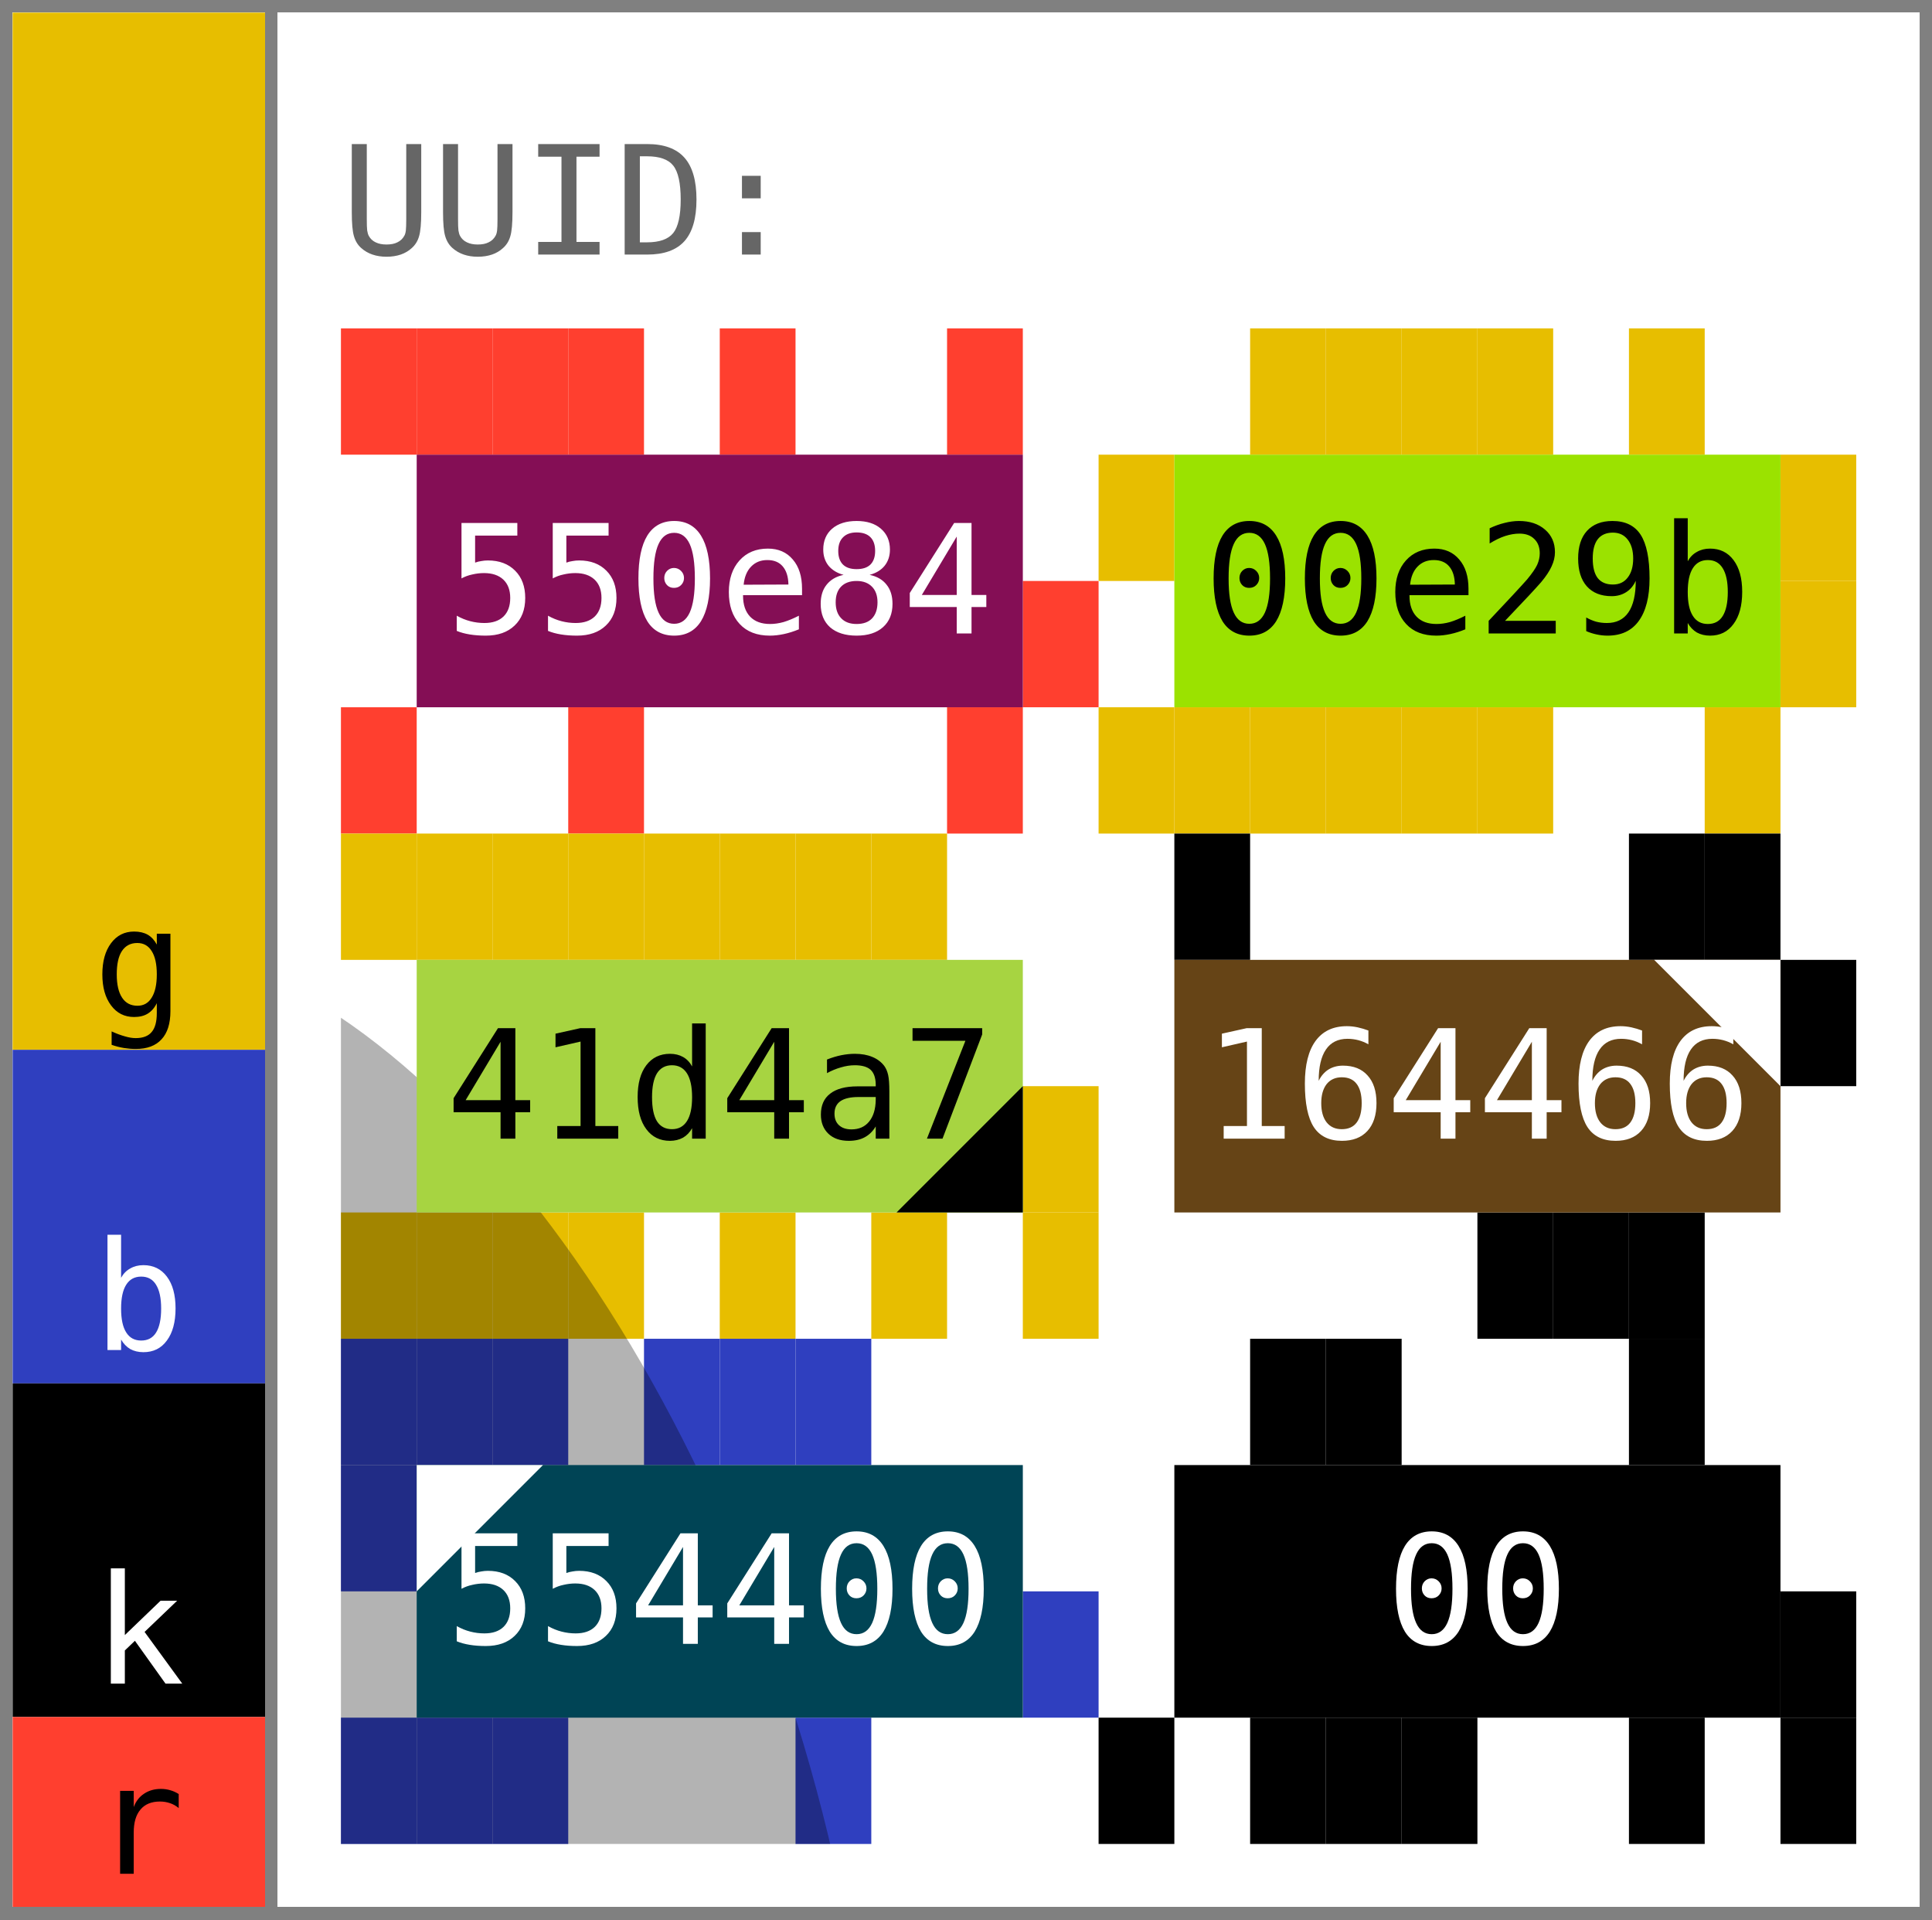
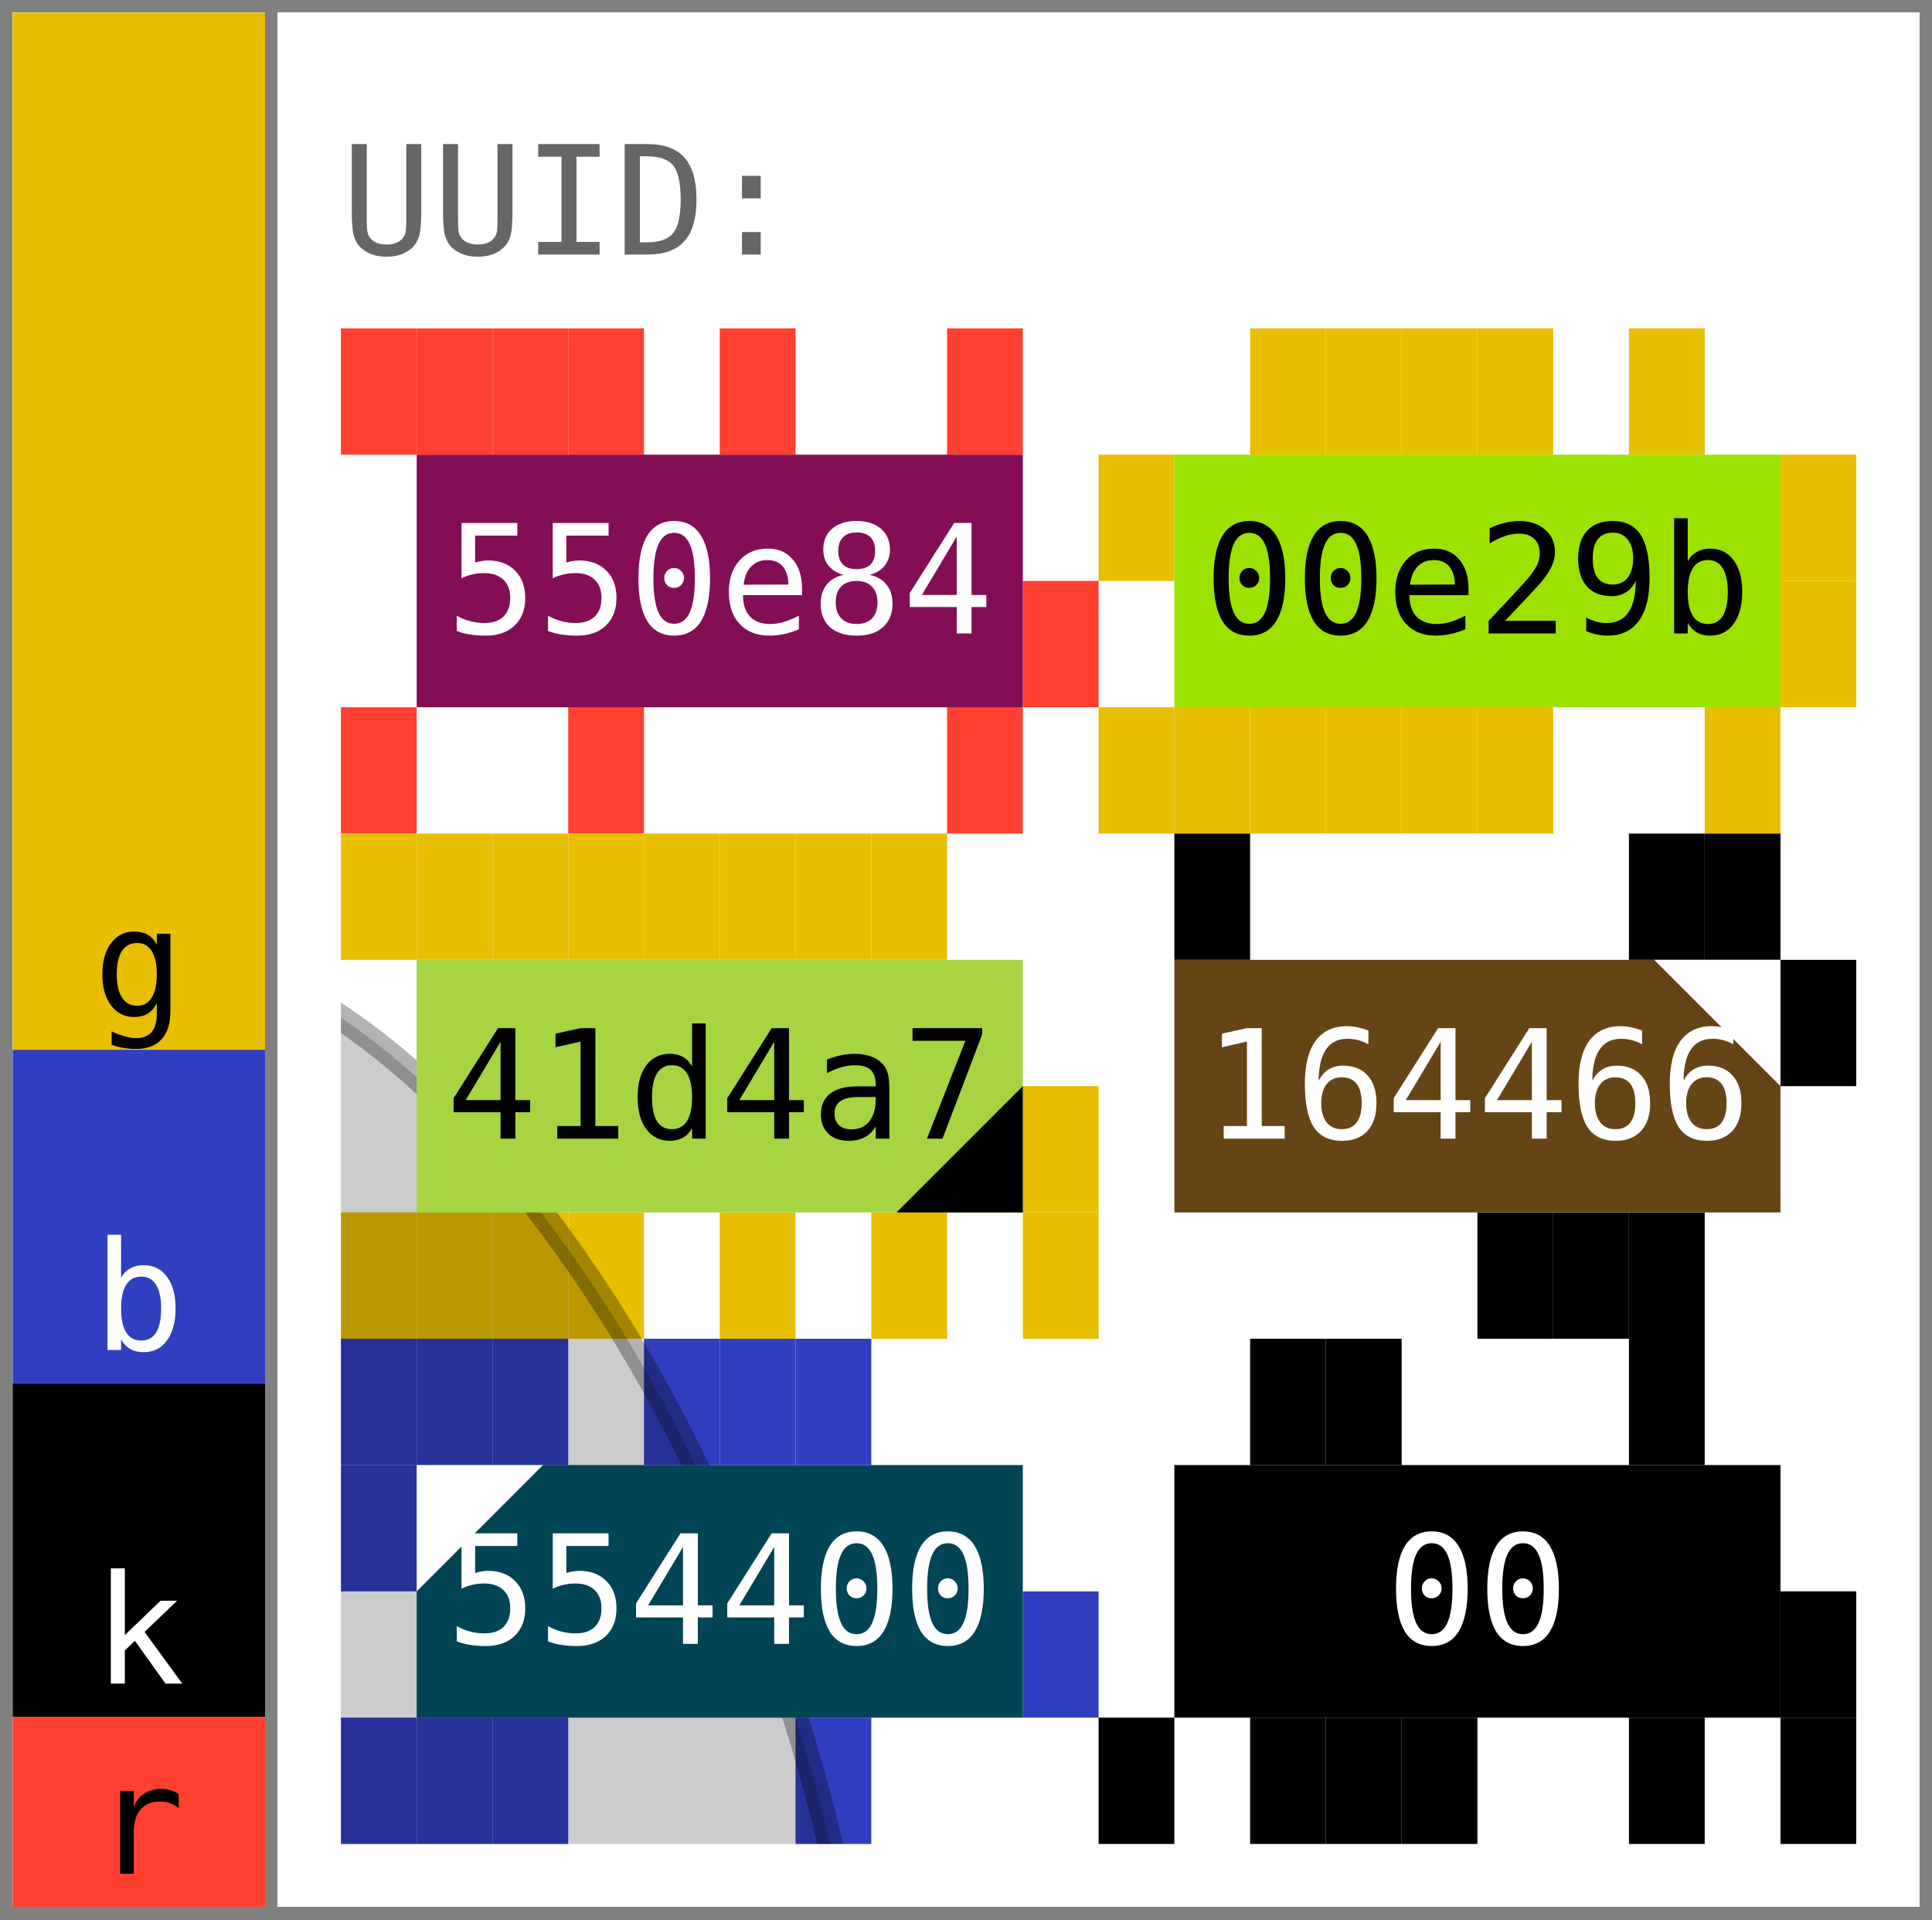
<svg xmlns="http://www.w3.org/2000/svg" width="153.0" height="152.0" viewBox="0 0 153.0 152.0" data-entviz-version="v6" data-entviz-lib="0.6.0" data-input-bytes="36" data-cols="2" data-rows="3">
  <defs>
    <clipPath id="grid-clip-24292fbf2cbc3d58-2x3">
      <rect x="27.0" y="26.0" width="120.0" height="120.0" />
    </clipPath>
  </defs>
  <rect x="0" y="0" width="153.0" height="152.0" fill="#ffffff" />
  <g data-channel="grid">
    <rect x="27.0" y="26.0" width="120.0" height="120.0" fill="#ffffff" />
    <g>
      <rect x="27.0" y="26.0" width="6.0" height="10.0" fill="#ff3f2f" />
      <rect x="33.0" y="26.0" width="6.0" height="10.0" fill="#ff3f2f" />
      <rect x="39.0" y="26.0" width="6.0" height="10.0" fill="#ff3f2f" />
      <rect x="45.0" y="26.0" width="6.0" height="10.0" fill="#ff3f2f" />
      <rect x="57.0" y="26.0" width="6.0" height="10.0" fill="#ff3f2f" />
      <rect x="75.0" y="26.0" width="6.0" height="10.0" fill="#ff3f2f" />
      <rect x="81.0" y="46.0" width="6.0" height="10.0" fill="#ff3f2f" />
      <rect x="75.0" y="56.0" width="6.0" height="10.0" fill="#ff3f2f" />
      <rect x="45.0" y="56.0" width="6.0" height="10.0" fill="#ff3f2f" />
      <rect x="27.0" y="56.0" width="6.0" height="10.0" fill="#ff3f2f" />
      <rect x="99.0" y="26.0" width="6.0" height="10.0" fill="#e7be00" />
      <rect x="105.0" y="26.0" width="6.0" height="10.0" fill="#e7be00" />
      <rect x="111.0" y="26.0" width="6.0" height="10.0" fill="#e7be00" />
      <rect x="117.0" y="26.0" width="6.0" height="10.0" fill="#e7be00" />
      <rect x="129.0" y="26.0" width="6.0" height="10.0" fill="#e7be00" />
      <rect x="141.0" y="36.0" width="6.0" height="10.0" fill="#e7be00" />
      <rect x="141.0" y="46.0" width="6.0" height="10.0" fill="#e7be00" />
      <rect x="135.0" y="56.0" width="6.0" height="10.0" fill="#e7be00" />
      <rect x="117.0" y="56.0" width="6.0" height="10.0" fill="#e7be00" />
      <rect x="111.0" y="56.0" width="6.0" height="10.0" fill="#e7be00" />
      <rect x="105.0" y="56.0" width="6.0" height="10.0" fill="#e7be00" />
      <rect x="99.0" y="56.0" width="6.0" height="10.0" fill="#e7be00" />
      <rect x="93.0" y="56.0" width="6.0" height="10.0" fill="#e7be00" />
      <rect x="87.0" y="56.0" width="6.0" height="10.0" fill="#e7be00" />
      <rect x="87.0" y="36.0" width="6.0" height="10.0" fill="#e7be00" />
      <rect x="27.0" y="66.0" width="6.0" height="10.0" fill="#e7be00" />
      <rect x="33.0" y="66.0" width="6.0" height="10.0" fill="#e7be00" />
      <rect x="39.0" y="66.0" width="6.0" height="10.0" fill="#e7be00" />
      <rect x="45.0" y="66.0" width="6.0" height="10.0" fill="#e7be00" />
      <rect x="51.0" y="66.0" width="6.0" height="10.0" fill="#e7be00" />
      <rect x="57.0" y="66.0" width="6.0" height="10.0" fill="#e7be00" />
      <rect x="63.0" y="66.0" width="6.0" height="10.0" fill="#e7be00" />
      <rect x="69.0" y="66.0" width="6.0" height="10.0" fill="#e7be00" />
      <rect x="81.0" y="86.0" width="6.0" height="10.0" fill="#e7be00" />
      <rect x="81.0" y="96.0" width="6.0" height="10.0" fill="#e7be00" />
      <rect x="69.0" y="96.0" width="6.0" height="10.0" fill="#e7be00" />
      <rect x="57.0" y="96.0" width="6.0" height="10.0" fill="#e7be00" />
      <rect x="45.0" y="96.0" width="6.0" height="10.0" fill="#e7be00" />
      <rect x="39.0" y="96.0" width="6.0" height="10.0" fill="#e7be00" />
      <rect x="33.0" y="96.0" width="6.0" height="10.0" fill="#e7be00" />
      <rect x="27.0" y="96.0" width="6.0" height="10.0" fill="#e7be00" />
      <rect x="93.0" y="66.0" width="6.0" height="10.0" fill="#000000" />
      <rect x="129.0" y="66.0" width="6.0" height="10.0" fill="#000000" />
      <rect x="135.0" y="66.0" width="6.0" height="10.0" fill="#000000" />
      <rect x="141.0" y="76.0" width="6.0" height="10.0" fill="#000000" />
      <rect x="129.0" y="96.0" width="6.0" height="10.0" fill="#000000" />
      <rect x="123.0" y="96.0" width="6.0" height="10.0" fill="#000000" />
      <rect x="117.0" y="96.0" width="6.0" height="10.0" fill="#000000" />
      <rect x="27.0" y="106.0" width="6.0" height="10.0" fill="#2f3fbf" />
      <rect x="33.0" y="106.0" width="6.0" height="10.0" fill="#2f3fbf" />
      <rect x="39.0" y="106.0" width="6.0" height="10.0" fill="#2f3fbf" />
      <rect x="51.0" y="106.0" width="6.0" height="10.0" fill="#2f3fbf" />
      <rect x="57.0" y="106.0" width="6.0" height="10.0" fill="#2f3fbf" />
      <rect x="63.0" y="106.0" width="6.0" height="10.0" fill="#2f3fbf" />
      <rect x="81.0" y="126.0" width="6.0" height="10.0" fill="#2f3fbf" />
      <rect x="63.0" y="136.0" width="6.0" height="10.0" fill="#2f3fbf" />
      <rect x="39.0" y="136.0" width="6.0" height="10.0" fill="#2f3fbf" />
      <rect x="33.0" y="136.0" width="6.0" height="10.0" fill="#2f3fbf" />
      <rect x="27.0" y="136.0" width="6.0" height="10.0" fill="#2f3fbf" />
      <rect x="27.0" y="116.0" width="6.0" height="10.0" fill="#2f3fbf" />
      <rect x="99.0" y="106.0" width="6.0" height="10.0" fill="#000000" />
      <rect x="105.0" y="106.0" width="6.0" height="10.0" fill="#000000" />
      <rect x="129.0" y="106.0" width="6.0" height="10.0" fill="#000000" />
      <rect x="141.0" y="126.0" width="6.0" height="10.0" fill="#000000" />
      <rect x="141.0" y="136.0" width="6.0" height="10.0" fill="#000000" />
      <rect x="129.0" y="136.0" width="6.0" height="10.0" fill="#000000" />
      <rect x="111.0" y="136.0" width="6.0" height="10.0" fill="#000000" />
      <rect x="105.0" y="136.0" width="6.0" height="10.0" fill="#000000" />
      <rect x="99.0" y="136.0" width="6.0" height="10.0" fill="#000000" />
      <rect x="87.0" y="136.0" width="6.0" height="10.0" fill="#000000" />
    </g>
    <g clip-path="url(#grid-clip-24292fbf2cbc3d58-2x3)" data-channel="ellipse" data-ellipse-anchor-x="27.0" data-ellipse-anchor-y="146.0" data-ellipse-rx="73.99165358336032" data-ellipse-ry="37.335238046649714" data-ellipse-rotation-deg="72.0">
-       <ellipse cx="27.0" cy="146.0" rx="73.992" ry="37.335" transform="rotate(72.0 27.0 146.0)" fill="#000000" fill-opacity="0.3" />
+       <ellipse cx="27.0" cy="146.0" rx="73.992" ry="37.335" transform="rotate(72.0 27.0 146.0)" fill="#000000" stroke="#000000" fill-opacity="0.2" stroke-opacity="0.3" stroke-width="2.0" />
    </g>
    <g>
      <g data-channel="cell" data-cell-index="0" data-cell-row="0" data-cell-col="0">
        <rect x="33.0" y="36.0" width="48.0" height="20.0" fill="#840e55" />
        <text x="57.0" y="46.0" fill="#ffffff" style="font-family: &quot;JetBrains Mono&quot;, &quot;Menlo&quot;, &quot;Consolas&quot;, &quot;DejaVu Sans Mono&quot;, &quot;Liberation Mono&quot;, &quot;Roboto Mono&quot;, &quot;Noto Sans Mono&quot;, monospace; font-size: 12.0px;" text-anchor="middle" dominant-baseline="central">550e84</text>
      </g>
      <g data-channel="cell" data-cell-index="1" data-cell-row="0" data-cell-col="1">
        <rect x="93.0" y="36.0" width="48.0" height="20.0" fill="#9be200" />
        <text x="117.0" y="46.0" fill="#000000" style="font-family: &quot;JetBrains Mono&quot;, &quot;Menlo&quot;, &quot;Consolas&quot;, &quot;DejaVu Sans Mono&quot;, &quot;Liberation Mono&quot;, &quot;Roboto Mono&quot;, &quot;Noto Sans Mono&quot;, monospace; font-size: 12.0px;" text-anchor="middle" dominant-baseline="central">00e29b</text>
      </g>
      <g data-channel="cell" data-cell-index="2" data-cell-row="1" data-cell-col="0" data-cell-quartile="3">
        <rect x="33.0" y="76.0" width="48.0" height="20.0" fill="#a7d441" />
        <text x="57.0" y="86.0" fill="#000000" style="font-family: &quot;JetBrains Mono&quot;, &quot;Menlo&quot;, &quot;Consolas&quot;, &quot;DejaVu Sans Mono&quot;, &quot;Liberation Mono&quot;, &quot;Roboto Mono&quot;, &quot;Noto Sans Mono&quot;, monospace; font-size: 12.0px;" text-anchor="middle" dominant-baseline="central">41d4a7</text>
        <polygon points="81.0,96.0 81.0,86.0 71.0,96.0" fill="#000000" />
      </g>
      <g data-channel="cell" data-cell-index="3" data-cell-row="1" data-cell-col="1" data-cell-quartile="2">
        <rect x="93.0" y="76.0" width="48.0" height="20.0" fill="#664416" />
        <text x="117.0" y="86.0" fill="#ffffff" style="font-family: &quot;JetBrains Mono&quot;, &quot;Menlo&quot;, &quot;Consolas&quot;, &quot;DejaVu Sans Mono&quot;, &quot;Liberation Mono&quot;, &quot;Roboto Mono&quot;, &quot;Noto Sans Mono&quot;, monospace; font-size: 12.0px;" text-anchor="middle" dominant-baseline="central">164466</text>
        <polygon points="141.0,76.0 131.0,76.0 141.0,86.0" fill="#ffffff" />
      </g>
      <g data-channel="cell" data-cell-index="4" data-cell-row="2" data-cell-col="0" data-cell-quartile="1">
        <rect x="33.0" y="116.0" width="48.0" height="20.0" fill="#004455" />
        <text x="57.0" y="126.0" fill="#ffffff" style="font-family: &quot;JetBrains Mono&quot;, &quot;Menlo&quot;, &quot;Consolas&quot;, &quot;DejaVu Sans Mono&quot;, &quot;Liberation Mono&quot;, &quot;Roboto Mono&quot;, &quot;Noto Sans Mono&quot;, monospace; font-size: 12.0px;" text-anchor="middle" dominant-baseline="central">554400</text>
        <polygon points="33.0,116.0 43.0,116.0 33.0,126.0" fill="#ffffff" />
      </g>
      <g data-channel="cell" data-cell-index="5" data-cell-row="2" data-cell-col="1">
        <rect x="93.0" y="116.0" width="48.0" height="20.0" fill="#000000" />
        <text x="117.0" y="126.0" fill="#ffffff" style="font-family: &quot;JetBrains Mono&quot;, &quot;Menlo&quot;, &quot;Consolas&quot;, &quot;DejaVu Sans Mono&quot;, &quot;Liberation Mono&quot;, &quot;Roboto Mono&quot;, &quot;Noto Sans Mono&quot;, monospace; font-size: 12.0px;" text-anchor="middle" dominant-baseline="central">00</text>
      </g>
    </g>
  </g>
  <g data-channel="color-bar">
    <g data-color-bar-rank="0" data-color-bar-band="G">
      <rect x="1" y="1" width="20.0" height="82.12" fill="#e7be00" />
      <text x="11.0" y="80.48" fill="#000000" style="font-family: &quot;JetBrains Mono&quot;, &quot;Menlo&quot;, &quot;Consolas&quot;, &quot;DejaVu Sans Mono&quot;, &quot;Liberation Mono&quot;, &quot;Roboto Mono&quot;, &quot;Noto Sans Mono&quot;, monospace; font-size: 12.0px;" text-anchor="middle" data-color-bar-letter="true">g</text>
    </g>
    <g data-color-bar-rank="1" data-color-bar-band="B">
      <rect x="1" y="83.12" width="20.0" height="26.414" fill="#2f3fbf" />
      <text x="11.0" y="106.894" fill="#ffffff" style="font-family: &quot;JetBrains Mono&quot;, &quot;Menlo&quot;, &quot;Consolas&quot;, &quot;DejaVu Sans Mono&quot;, &quot;Liberation Mono&quot;, &quot;Roboto Mono&quot;, &quot;Noto Sans Mono&quot;, monospace; font-size: 12.0px;" text-anchor="middle" data-color-bar-letter="true">b</text>
    </g>
    <g data-color-bar-rank="2" data-color-bar-band="K">
      <rect x="1" y="109.534" width="20.0" height="26.414" fill="#000000" />
      <text x="11.0" y="133.307" fill="#ffffff" style="font-family: &quot;JetBrains Mono&quot;, &quot;Menlo&quot;, &quot;Consolas&quot;, &quot;DejaVu Sans Mono&quot;, &quot;Liberation Mono&quot;, &quot;Roboto Mono&quot;, &quot;Noto Sans Mono&quot;, monospace; font-size: 12.0px;" text-anchor="middle" data-color-bar-letter="true">k</text>
    </g>
    <g data-color-bar-rank="3" data-color-bar-band="R">
      <rect x="1" y="135.947" width="20.0" height="15.053" fill="#ff3f2f" />
      <text x="11.0" y="148.36" fill="#000000" style="font-family: &quot;JetBrains Mono&quot;, &quot;Menlo&quot;, &quot;Consolas&quot;, &quot;DejaVu Sans Mono&quot;, &quot;Liberation Mono&quot;, &quot;Roboto Mono&quot;, &quot;Noto Sans Mono&quot;, monospace; font-size: 12.0px;" text-anchor="middle" data-color-bar-letter="true">r</text>
    </g>
  </g>
  <g data-channel="label-top">
    <text x="27.0" y="16.0" fill="#666666" style="font-family: &quot;JetBrains Mono&quot;, &quot;Menlo&quot;, &quot;Consolas&quot;, &quot;DejaVu Sans Mono&quot;, &quot;Liberation Mono&quot;, &quot;Roboto Mono&quot;, &quot;Noto Sans Mono&quot;, monospace; font-size: 12.0px;" dominant-baseline="central">UUID:</text>
  </g>
  <line x1="0" y1="0.5" x2="153.0" y2="0.5" stroke="#808080" stroke-width="1" shape-rendering="crispEdges" />
  <line x1="152.5" y1="0" x2="152.5" y2="152.0" stroke="#808080" stroke-width="1" shape-rendering="crispEdges" />
  <line x1="0" y1="151.5" x2="153.0" y2="151.5" stroke="#808080" stroke-width="1" shape-rendering="crispEdges" />
  <line x1="0.5" y1="0" x2="0.5" y2="152.0" stroke="#808080" stroke-width="1" shape-rendering="crispEdges" />
  <line x1="21.5" y1="0" x2="21.5" y2="152.0" stroke="#808080" stroke-width="1" shape-rendering="crispEdges" />
</svg>
